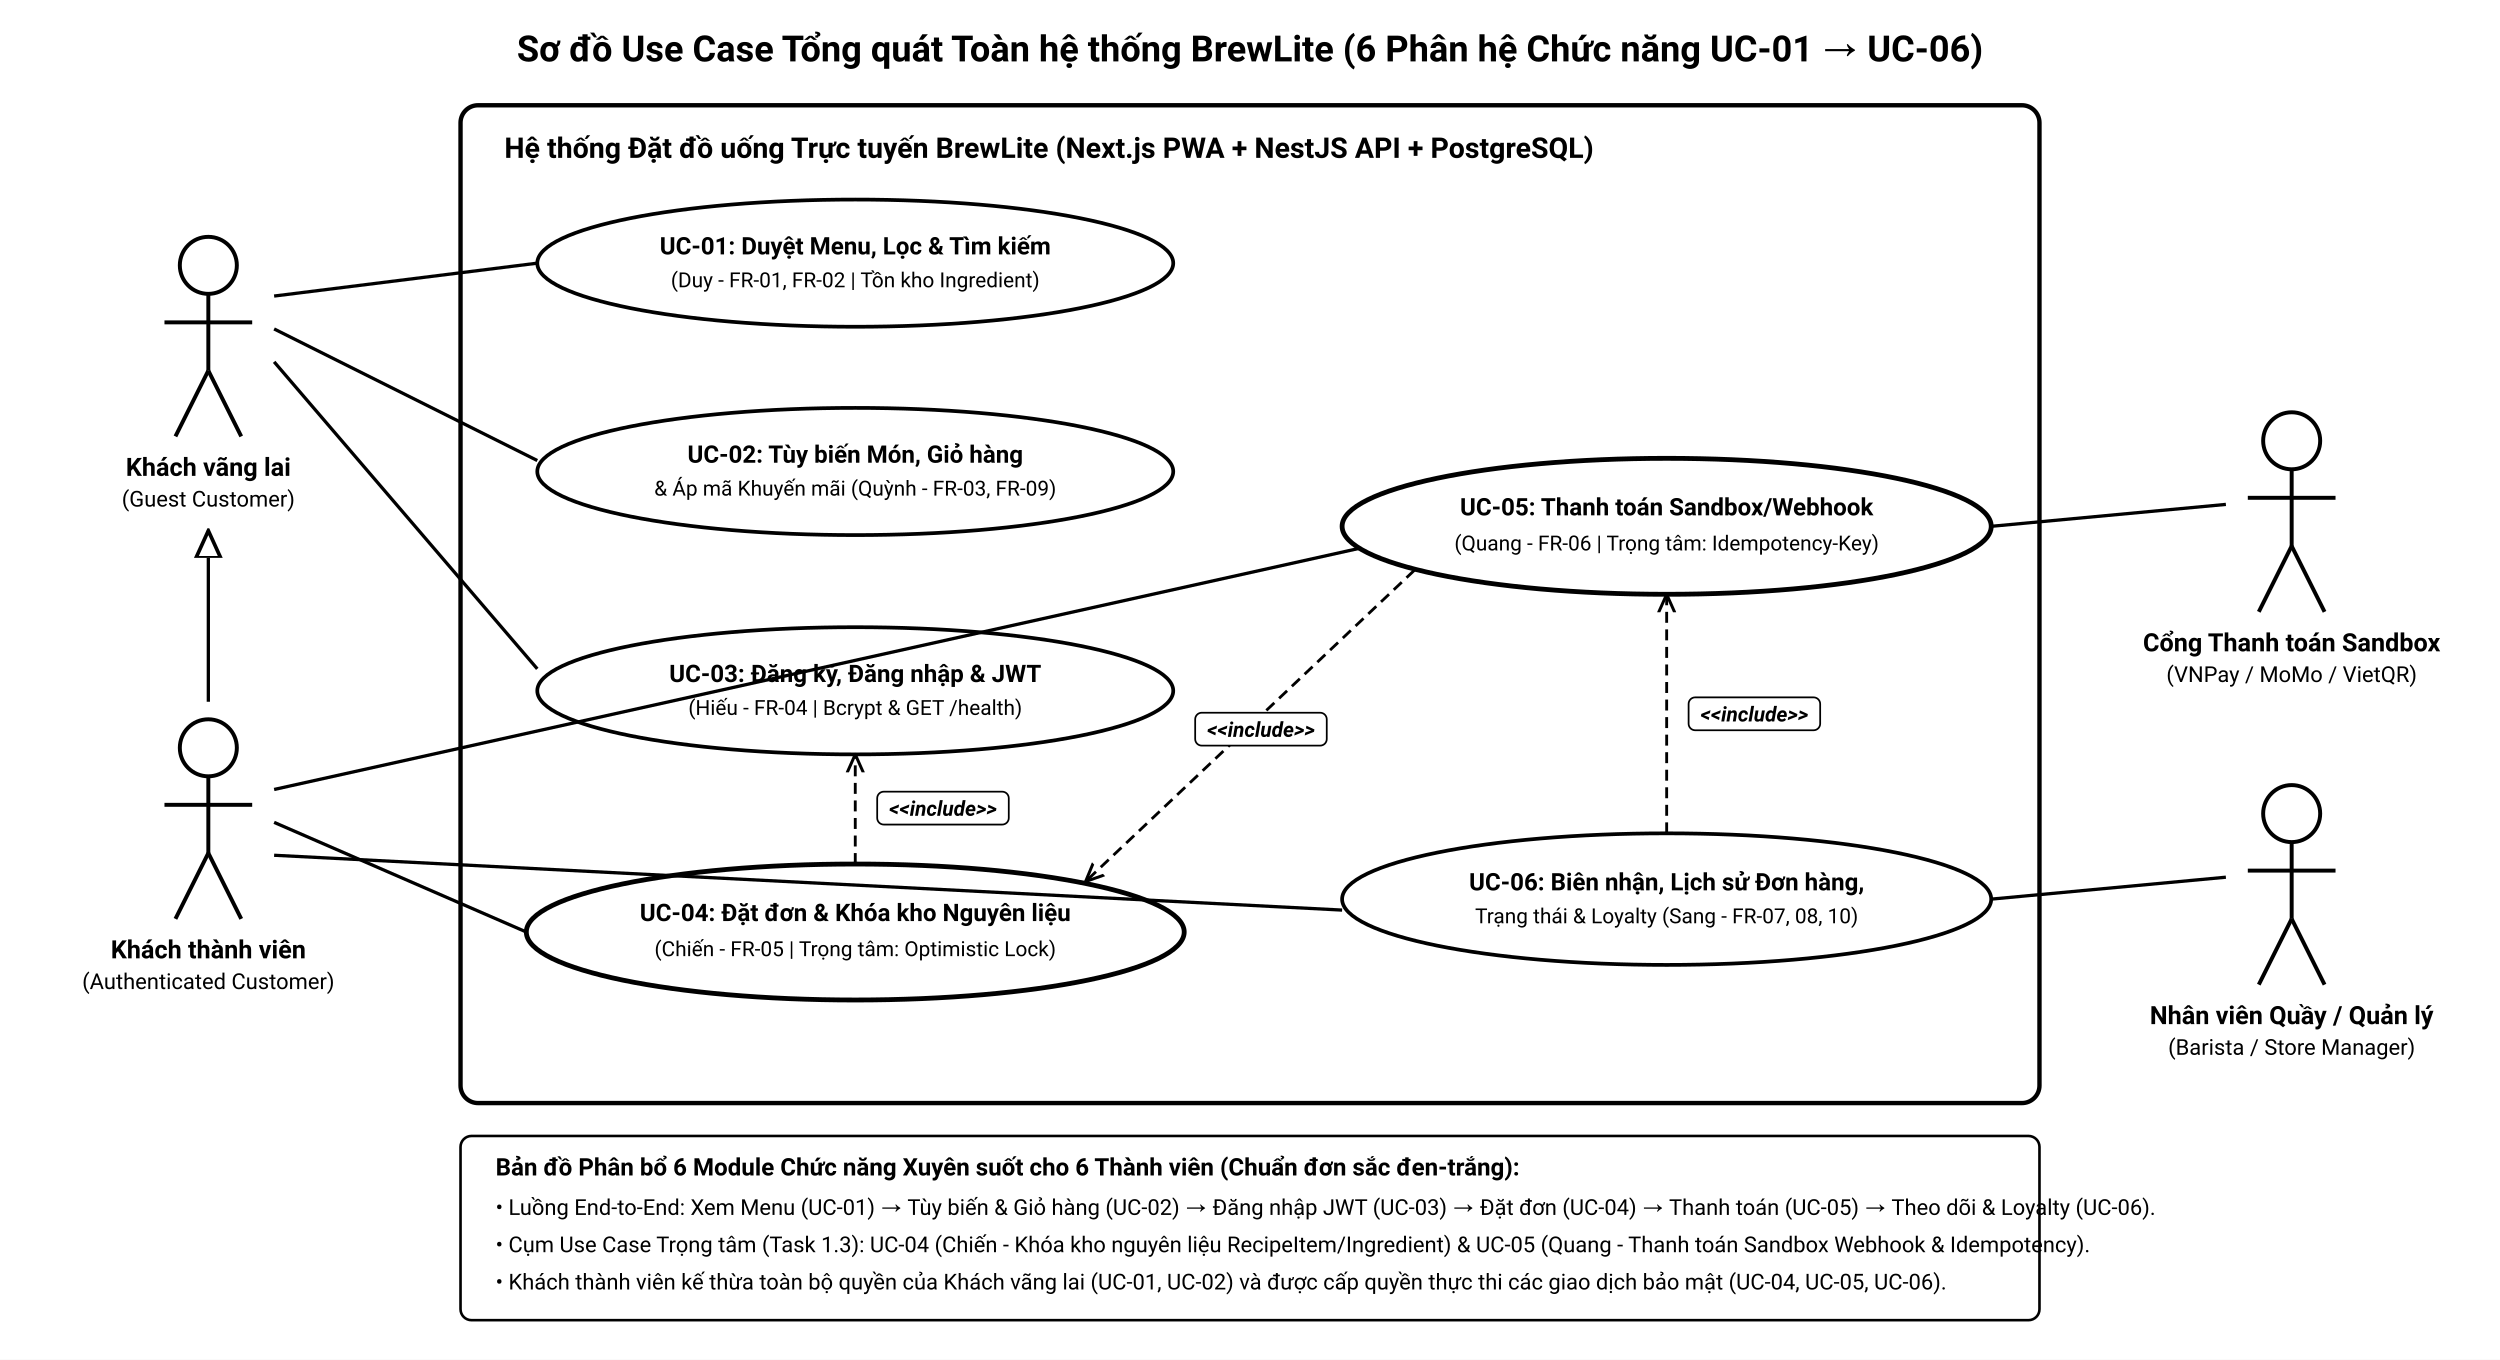
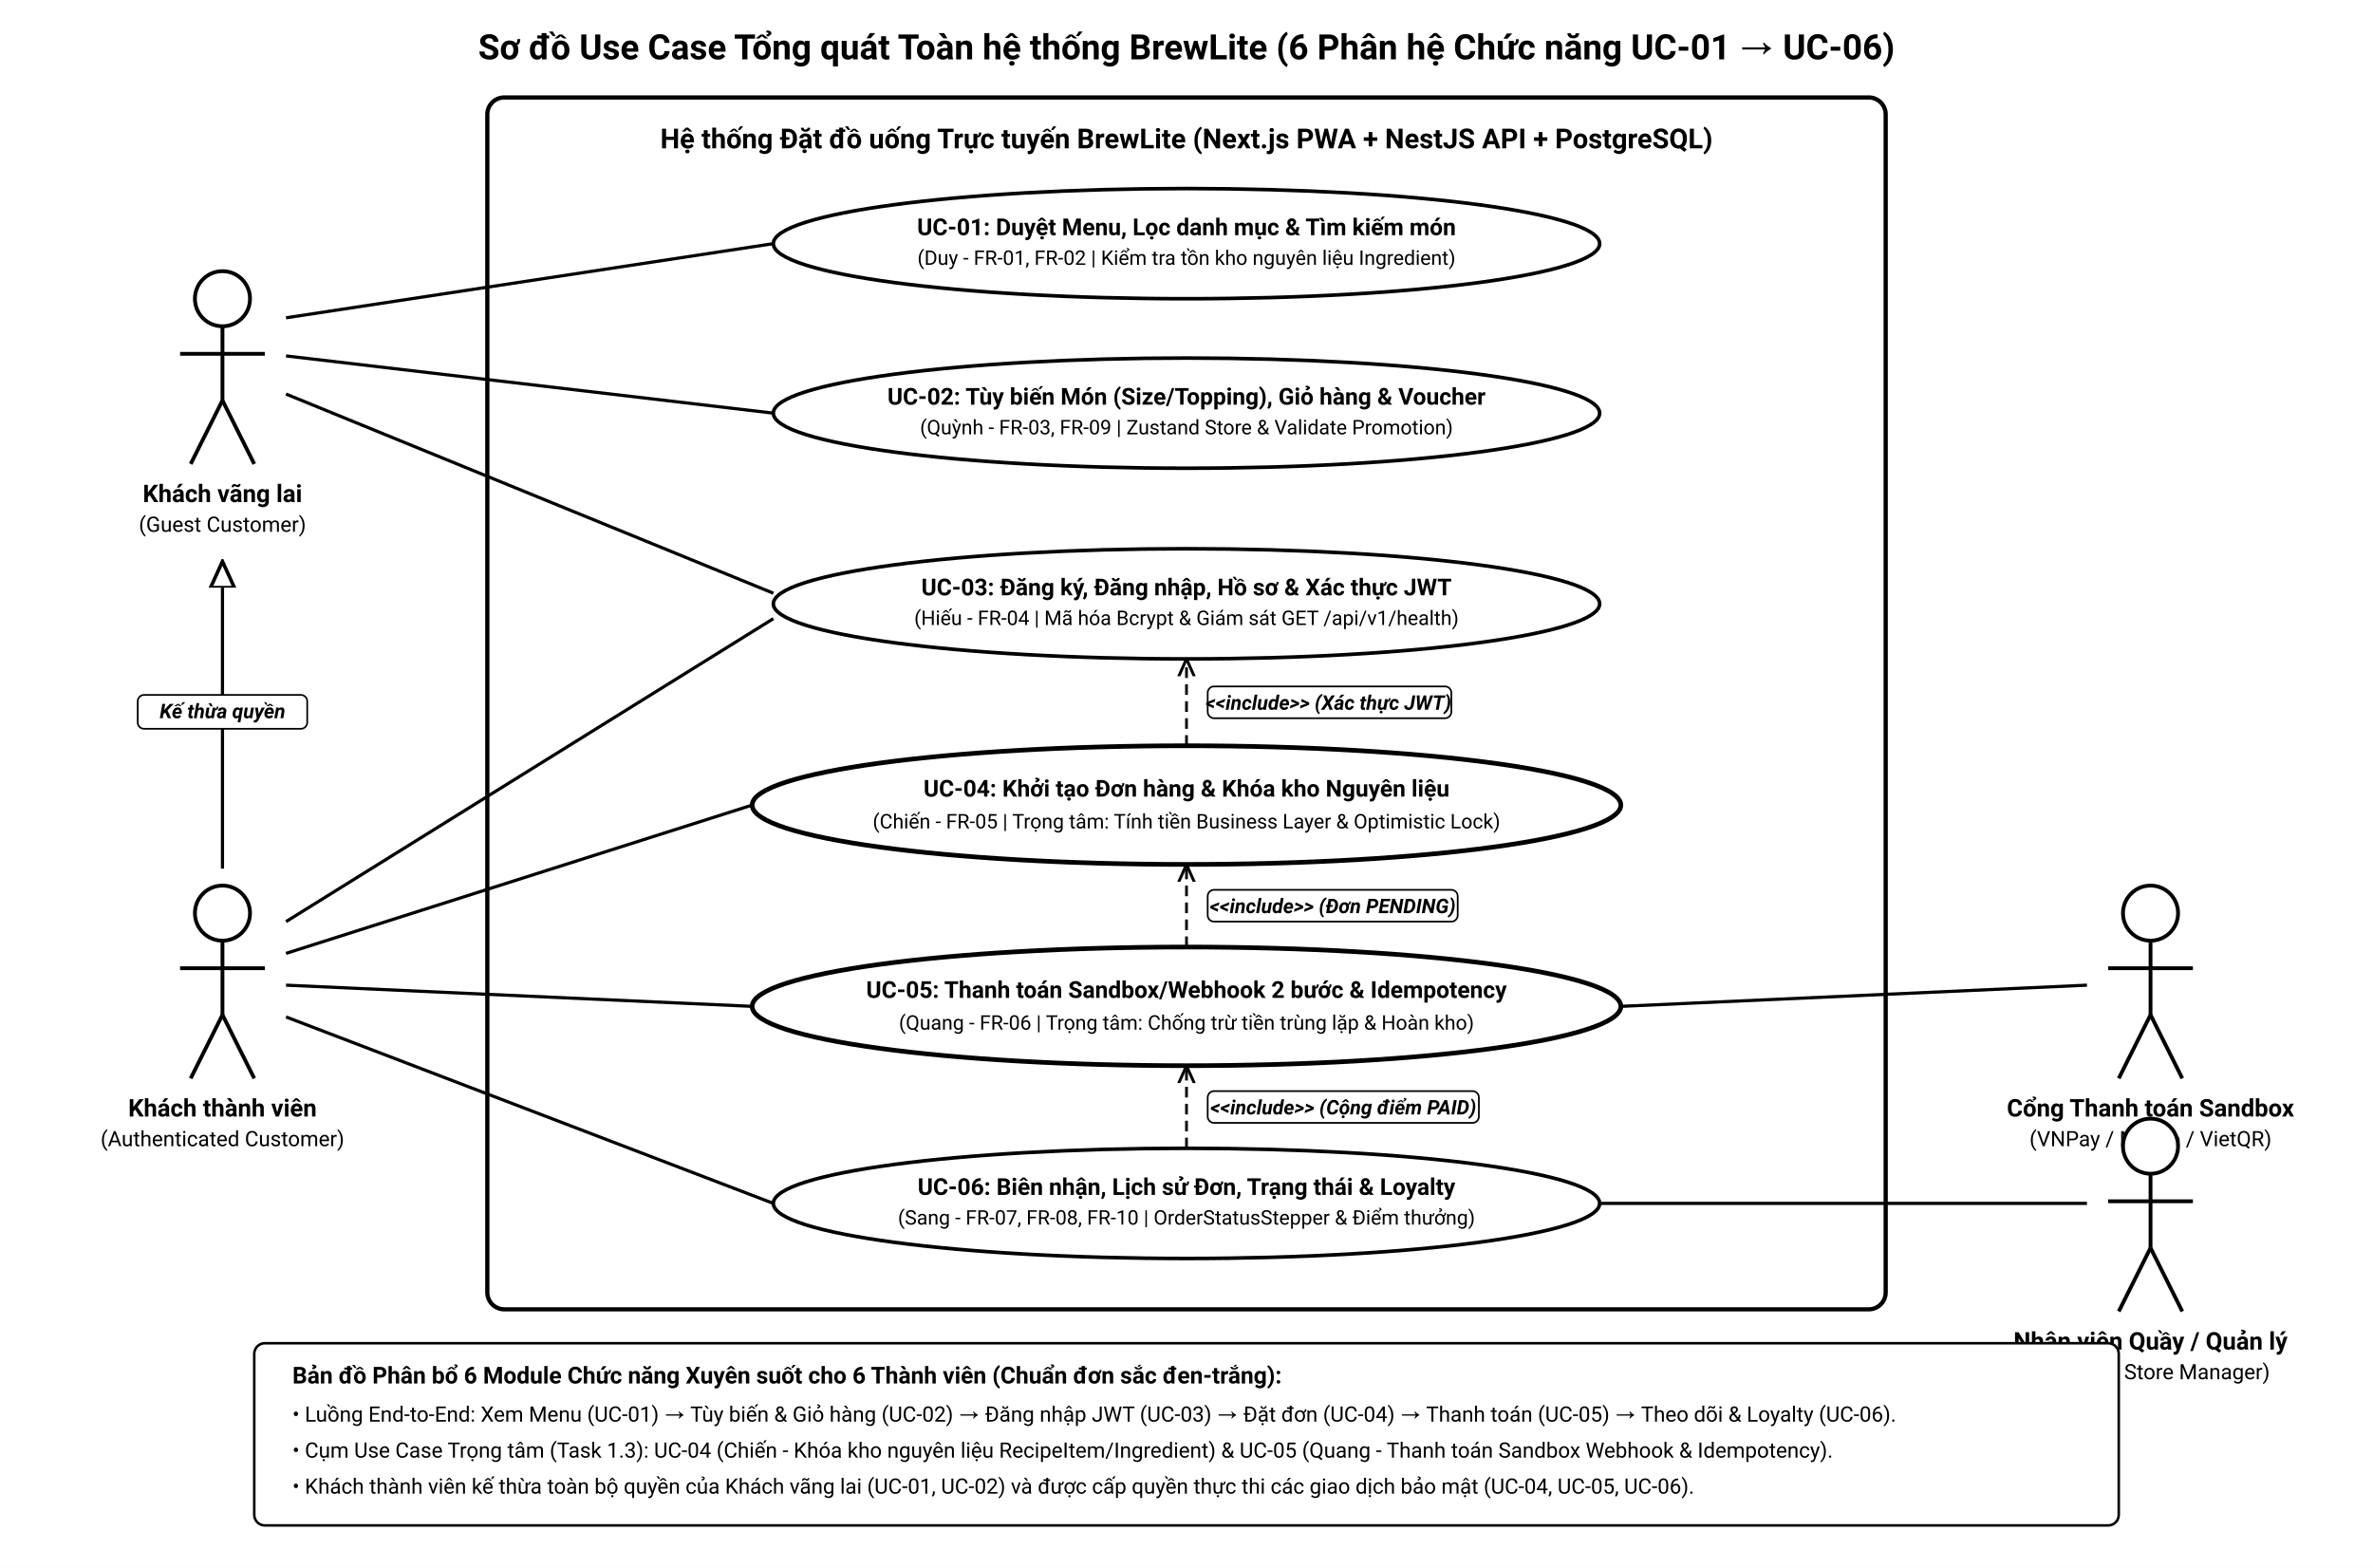
- <svg xmlns="http://www.w3.org/2000/svg" viewBox="0 0 1140 620" width="1140" height="620" style="background-color: #ffffff; font-family: -apple-system, BlinkMacSystemFont, 'Segoe UI', Roboto, Helvetica, Arial, sans-serif;">
+ <svg xmlns="http://www.w3.org/2000/svg" viewBox="0 0 1120 740" width="1120" height="740" style="background-color: #ffffff; font-family: -apple-system, BlinkMacSystemFont, 'Segoe UI', Roboto, Helvetica, Arial, sans-serif;">
  <defs>
    <marker id="arrow-open" viewBox="0 0 10 10" refX="9" refY="5" markerWidth="7" markerHeight="7" orient="auto-start-reverse">
      <path d="M 0 1 L 9 5 L 0 9" fill="none" stroke="#000000" stroke-width="1.5" stroke-linecap="round" stroke-linejoin="round" />
    </marker>
    <marker id="arrow-inherit" viewBox="0 0 12 12" refX="11" refY="6" markerWidth="9" markerHeight="9" orient="auto">
      <polygon points="0 1, 11 6, 0 11" fill="#ffffff" stroke="#000000" stroke-width="1.5" />
    </marker>
    <style>
      .title { font-size: 16.5px; font-weight: 700; fill: #000000; text-anchor: middle; }
      .boundary-box { fill: #ffffff; stroke: #000000; stroke-width: 2; rx: 8; ry: 8; }
-       .boundary-title { font-size: 13px; font-weight: 700; fill: #000000; }
+       .boundary-title { font-size: 13px; font-weight: 700; fill: #000000; text-anchor: middle; }
      .actor-title { font-size: 11.5px; font-weight: 700; fill: #000000; text-anchor: middle; }
      .actor-sub { font-size: 10px; fill: #000000; text-anchor: middle; }
      .uc-ellipse { fill: #ffffff; stroke: #000000; stroke-width: 1.7; }
      .uc-ellipse-core { fill: #ffffff; stroke: #000000; stroke-width: 2.2; }
      .uc-title { font-size: 11px; font-weight: 700; fill: #000000; text-anchor: middle; }
      .uc-sub { font-size: 9.5px; fill: #000000; text-anchor: middle; }
      .assoc-line { stroke: #000000; stroke-width: 1.5; fill: none; }
      .inherit-line { stroke: #000000; stroke-width: 1.5; fill: none; marker-end: url(#arrow-inherit); }
      .dep-line { stroke: #000000; stroke-width: 1.3; stroke-dasharray: 5,3; fill: none; marker-end: url(#arrow-open); }
      .rel-tag-bg { fill: #ffffff; stroke: #000000; stroke-width: 0.8; rx: 3; ry: 3; }
      .rel-label { font-size: 9.5px; font-style: italic; font-weight: 600; fill: #000000; text-anchor: middle; }
      .legend-box { fill: #ffffff; stroke: #000000; stroke-width: 1.2; rx: 5; ry: 5; }
      .legend-title { font-size: 11px; font-weight: 700; fill: #000000; }
      .legend-text { font-size: 10px; fill: #000000; }
    </style>
  </defs>
  <rect width="100%" height="100%" fill="#ffffff" />
-   <text x="570" y="28" class="title">Sơ đồ Use Case Tổng quát Toàn hệ thống BrewLite (6 Phân hệ Chức năng UC-01 → UC-06)</text>
-   <rect x="210" y="48" width="720" height="455" class="boundary-box" />
-   <text x="230" y="72" class="boundary-title">Hệ thống Đặt đồ uống Trực tuyến BrewLite (Next.js PWA + NestJS API + PostgreSQL)</text>
-   <g transform="translate(95, 145)">
+   <text x="560" y="28" class="title">Sơ đồ Use Case Tổng quát Toàn hệ thống BrewLite (6 Phân hệ Chức năng UC-01 → UC-06)</text>
+   <rect x="230" y="46" width="660" height="572" class="boundary-box" />
+   <text x="560" y="70" class="boundary-title">Hệ thống Đặt đồ uống Trực tuyến BrewLite (Next.js PWA + NestJS API + PostgreSQL)</text>
+   <g transform="translate(105, 165)">
    <circle cx="0" cy="-24" r="13" fill="#ffffff" stroke="#000000" stroke-width="1.8" />
    <line x1="0" y1="-11" x2="0" y2="24" stroke="#000000" stroke-width="1.8" />
    <line x1="-20" y1="2" x2="20" y2="2" stroke="#000000" stroke-width="1.8" />
    <line x1="0" y1="24" x2="-15" y2="54" stroke="#000000" stroke-width="1.8" />
    <line x1="0" y1="24" x2="15" y2="54" stroke="#000000" stroke-width="1.8" />
    <text x="0" y="72" class="actor-title">Khách vãng lai</text>
    <text x="0" y="86" class="actor-sub">(Guest Customer)</text>
  </g>
-   <g transform="translate(95, 365)">
+   <g transform="translate(105, 455)">
    <circle cx="0" cy="-24" r="13" fill="#ffffff" stroke="#000000" stroke-width="1.8" />
    <line x1="0" y1="-11" x2="0" y2="24" stroke="#000000" stroke-width="1.8" />
    <line x1="-20" y1="2" x2="20" y2="2" stroke="#000000" stroke-width="1.8" />
    <line x1="0" y1="24" x2="-15" y2="54" stroke="#000000" stroke-width="1.8" />
    <line x1="0" y1="24" x2="15" y2="54" stroke="#000000" stroke-width="1.8" />
    <text x="0" y="72" class="actor-title">Khách thành viên</text>
    <text x="0" y="86" class="actor-sub">(Authenticated Customer)</text>
  </g>
-   <line x1="95" y1="320" x2="95" y2="242" class="inherit-line" />
-   <g transform="translate(1045, 225)">
+   <line x1="105" y1="410" x2="105" y2="265" class="inherit-line" />
+   <rect x="65" y="328" width="80" height="16" class="rel-tag-bg" />
+   <text x="105" y="339" class="rel-label">Kế thừa quyền</text>
+   <g transform="translate(1015, 455)">
    <circle cx="0" cy="-24" r="13" fill="#ffffff" stroke="#000000" stroke-width="1.8" />
    <line x1="0" y1="-11" x2="0" y2="24" stroke="#000000" stroke-width="1.8" />
    <line x1="-20" y1="2" x2="20" y2="2" stroke="#000000" stroke-width="1.8" />
    <line x1="0" y1="24" x2="-15" y2="54" stroke="#000000" stroke-width="1.8" />
    <line x1="0" y1="24" x2="15" y2="54" stroke="#000000" stroke-width="1.8" />
    <text x="0" y="72" class="actor-title">Cổng Thanh toán Sandbox</text>
    <text x="0" y="86" class="actor-sub">(VNPay / MoMo / VietQR)</text>
  </g>
-   <g transform="translate(1045, 395)">
+   <g transform="translate(1015, 565)">
    <circle cx="0" cy="-24" r="13" fill="#ffffff" stroke="#000000" stroke-width="1.8" />
    <line x1="0" y1="-11" x2="0" y2="24" stroke="#000000" stroke-width="1.8" />
    <line x1="-20" y1="2" x2="20" y2="2" stroke="#000000" stroke-width="1.8" />
    <line x1="0" y1="24" x2="-15" y2="54" stroke="#000000" stroke-width="1.8" />
    <line x1="0" y1="24" x2="15" y2="54" stroke="#000000" stroke-width="1.8" />
    <text x="0" y="72" class="actor-title">Nhân viên Quầy / Quản lý</text>
    <text x="0" y="86" class="actor-sub">(Barista / Store Manager)</text>
  </g>
-   <g transform="translate(390, 120)">
-     <ellipse cx="0" cy="0" rx="145" ry="29" class="uc-ellipse" />
-     <text x="0" y="-4" class="uc-title">UC-01: Duyệt Menu, Lọc &amp; Tìm kiếm</text>
-     <text x="0" y="11" class="uc-sub">(Duy - FR-01, FR-02 | Tồn kho Ingredient)</text>
+   <g transform="translate(560, 115)">
+     <ellipse cx="0" cy="0" rx="195" ry="26" class="uc-ellipse" />
+     <text x="0" y="-4" class="uc-title">UC-01: Duyệt Menu, Lọc danh mục &amp; Tìm kiếm món</text>
+     <text x="0" y="10" class="uc-sub">(Duy - FR-01, FR-02 | Kiểm tra tồn kho nguyên liệu Ingredient)</text>
  </g>
-   <g transform="translate(390, 215)">
-     <ellipse cx="0" cy="0" rx="145" ry="29" class="uc-ellipse" />
-     <text x="0" y="-4" class="uc-title">UC-02: Tùy biến Món, Giỏ hàng</text>
-     <text x="0" y="11" class="uc-sub">&amp; Áp mã Khuyến mãi (Quỳnh - FR-03, FR-09)</text>
+   <g transform="translate(560, 195)">
+     <ellipse cx="0" cy="0" rx="195" ry="26" class="uc-ellipse" />
+     <text x="0" y="-4" class="uc-title">UC-02: Tùy biến Món (Size/Topping), Giỏ hàng &amp; Voucher</text>
+     <text x="0" y="10" class="uc-sub">(Quỳnh - FR-03, FR-09 | Zustand Store &amp; Validate Promotion)</text>
  </g>
-   <g transform="translate(390, 315)">
-     <ellipse cx="0" cy="0" rx="145" ry="29" class="uc-ellipse" />
-     <text x="0" y="-4" class="uc-title">UC-03: Đăng ký, Đăng nhập &amp; JWT</text>
-     <text x="0" y="11" class="uc-sub">(Hiếu - FR-04 | Bcrypt &amp; GET /health)</text>
+   <g transform="translate(560, 285)">
+     <ellipse cx="0" cy="0" rx="195" ry="26" class="uc-ellipse" />
+     <text x="0" y="-4" class="uc-title">UC-03: Đăng ký, Đăng nhập, Hồ sơ &amp; Xác thực JWT</text>
+     <text x="0" y="10" class="uc-sub">(Hiếu - FR-04 | Mã hóa Bcrypt &amp; Giám sát GET /api/v1/health)</text>
  </g>
-   <g transform="translate(390, 425)">
-     <ellipse cx="0" cy="0" rx="150" ry="31" class="uc-ellipse-core" />
-     <text x="0" y="-5" class="uc-title">UC-04: Đặt đơn &amp; Khóa kho Nguyên liệu</text>
-     <text x="0" y="11" class="uc-sub">(Chiến - FR-05 | Trọng tâm: Optimistic Lock)</text>
+   <g transform="translate(560, 380)">
+     <ellipse cx="0" cy="0" rx="205" ry="28" class="uc-ellipse-core" />
+     <text x="0" y="-4" class="uc-title">UC-04: Khởi tạo Đơn hàng &amp; Khóa kho Nguyên liệu</text>
+     <text x="0" y="11" class="uc-sub">(Chiến - FR-05 | Trọng tâm: Tính tiền Business Layer &amp; Optimistic Lock)</text>
  </g>
-   <g transform="translate(760, 240)">
-     <ellipse cx="0" cy="0" rx="148" ry="31" class="uc-ellipse-core" />
-     <text x="0" y="-5" class="uc-title">UC-05: Thanh toán Sandbox/Webhook</text>
-     <text x="0" y="11" class="uc-sub">(Quang - FR-06 | Trọng tâm: Idempotency-Key)</text>
+   <g transform="translate(560, 475)">
+     <ellipse cx="0" cy="0" rx="205" ry="28" class="uc-ellipse-core" />
+     <text x="0" y="-4" class="uc-title">UC-05: Thanh toán Sandbox/Webhook 2 bước &amp; Idempotency</text>
+     <text x="0" y="11" class="uc-sub">(Quang - FR-06 | Trọng tâm: Chống trừ tiền trùng lặp &amp; Hoàn kho)</text>
  </g>
-   <g transform="translate(760, 410)">
-     <ellipse cx="0" cy="0" rx="148" ry="30" class="uc-ellipse" />
-     <text x="0" y="-4" class="uc-title">UC-06: Biên nhận, Lịch sử Đơn hàng,</text>
-     <text x="0" y="11" class="uc-sub">Trạng thái &amp; Loyalty (Sang - FR-07, 08, 10)</text>
+   <g transform="translate(560, 568)">
+     <ellipse cx="0" cy="0" rx="195" ry="26" class="uc-ellipse" />
+     <text x="0" y="-4" class="uc-title">UC-06: Biên nhận, Lịch sử Đơn, Trạng thái &amp; Loyalty</text>
+     <text x="0" y="10" class="uc-sub">(Sang - FR-07, FR-08, FR-10 | OrderStatusStepper &amp; Điểm thưởng)</text>
  </g>
-   <line x1="125" y1="135" x2="245" y2="120" class="assoc-line" />
-   <line x1="125" y1="150" x2="245" y2="210" class="assoc-line" />
-   <line x1="125" y1="165" x2="245" y2="305" class="assoc-line" />
-   <line x1="125" y1="375" x2="240" y2="425" class="assoc-line" />
-   <line x1="125" y1="360" x2="620" y2="250" class="assoc-line" />
-   <line x1="125" y1="390" x2="612" y2="415" class="assoc-line" />
-   <line x1="908" y1="240" x2="1015" y2="230" class="assoc-line" />
-   <line x1="908" y1="410" x2="1015" y2="400" class="assoc-line" />
-   <line x1="390" y1="394" x2="390" y2="344" class="dep-line" />
-   <rect x="400" y="361" width="60" height="15" class="rel-tag-bg" />
-   <text x="430" y="372" class="rel-label">&lt;&lt;include&gt;&gt;</text>
-   <line x1="645" y1="260" x2="495" y2="402" class="dep-line" />
-   <rect x="545" y="325" width="60" height="15" class="rel-tag-bg" />
-   <text x="575" y="336" class="rel-label">&lt;&lt;include&gt;&gt;</text>
-   <line x1="760" y1="380" x2="760" y2="271" class="dep-line" />
-   <rect x="770" y="318" width="60" height="15" class="rel-tag-bg" />
-   <text x="800" y="329" class="rel-label">&lt;&lt;include&gt;&gt;</text>
-   <rect x="210" y="518" width="720" height="84" class="legend-box" />
-   <text x="226" y="536" class="legend-title">Bản đồ Phân bổ 6 Module Chức năng Xuyên suốt cho 6 Thành viên (Chuẩn đơn sắc đen-trắng):</text>
-   <text x="226" y="554" class="legend-text">• Luồng End-to-End: Xem Menu (UC-01) → Tùy biến &amp; Giỏ hàng (UC-02) → Đăng nhập JWT (UC-03) → Đặt đơn (UC-04) → Thanh toán (UC-05) → Theo dõi &amp; Loyalty (UC-06).</text>
-   <text x="226" y="571" class="legend-text">• Cụm Use Case Trọng tâm (Task 1.3): UC-04 (Chiến - Khóa kho nguyên liệu RecipeItem/Ingredient) &amp; UC-05 (Quang - Thanh toán Sandbox Webhook &amp; Idempotency).</text>
-   <text x="226" y="588" class="legend-text">• Khách thành viên kế thừa toàn bộ quyền của Khách vãng lai (UC-01, UC-02) và được cấp quyền thực thi các giao dịch bảo mật (UC-04, UC-05, UC-06).</text>
+   <line x1="135" y1="150" x2="365" y2="115" class="assoc-line" />
+   <line x1="135" y1="168" x2="365" y2="195" class="assoc-line" />
+   <line x1="135" y1="186" x2="365" y2="280" class="assoc-line" />
+   <line x1="135" y1="435" x2="365" y2="292" class="assoc-line" />
+   <line x1="135" y1="450" x2="355" y2="380" class="assoc-line" />
+   <line x1="135" y1="465" x2="355" y2="475" class="assoc-line" />
+   <line x1="135" y1="480" x2="365" y2="568" class="assoc-line" />
+   <line x1="765" y1="475" x2="985" y2="465" class="assoc-line" />
+   <line x1="755" y1="568" x2="985" y2="568" class="assoc-line" />
+   <line x1="560" y1="352" x2="560" y2="311" class="dep-line" />
+   <rect x="570" y="324" width="115" height="15" class="rel-tag-bg" />
+   <text x="627" y="335" class="rel-label">&lt;&lt;include&gt;&gt; (Xác thực JWT)</text>
+   <line x1="560" y1="447" x2="560" y2="408" class="dep-line" />
+   <rect x="570" y="420" width="118" height="15" class="rel-tag-bg" />
+   <text x="629" y="431" class="rel-label">&lt;&lt;include&gt;&gt; (Đơn PENDING)</text>
+   <line x1="560" y1="542" x2="560" y2="503" class="dep-line" />
+   <rect x="570" y="515" width="128" height="15" class="rel-tag-bg" />
+   <text x="634" y="526" class="rel-label">&lt;&lt;include&gt;&gt; (Cộng điểm PAID)</text>
+   <rect x="120" y="634" width="880" height="86" class="legend-box" />
+   <text x="138" y="653" class="legend-title">Bản đồ Phân bổ 6 Module Chức năng Xuyên suốt cho 6 Thành viên (Chuẩn đơn sắc đen-trắng):</text>
+   <text x="138" y="671" class="legend-text">• Luồng End-to-End: Xem Menu (UC-01) → Tùy biến &amp; Giỏ hàng (UC-02) → Đăng nhập JWT (UC-03) → Đặt đơn (UC-04) → Thanh toán (UC-05) → Theo dõi &amp; Loyalty (UC-06).</text>
+   <text x="138" y="688" class="legend-text">• Cụm Use Case Trọng tâm (Task 1.3): UC-04 (Chiến - Khóa kho nguyên liệu RecipeItem/Ingredient) &amp; UC-05 (Quang - Thanh toán Sandbox Webhook &amp; Idempotency).</text>
+   <text x="138" y="705" class="legend-text">• Khách thành viên kế thừa toàn bộ quyền của Khách vãng lai (UC-01, UC-02) và được cấp quyền thực thi các giao dịch bảo mật (UC-04, UC-05, UC-06).</text>
</svg>
